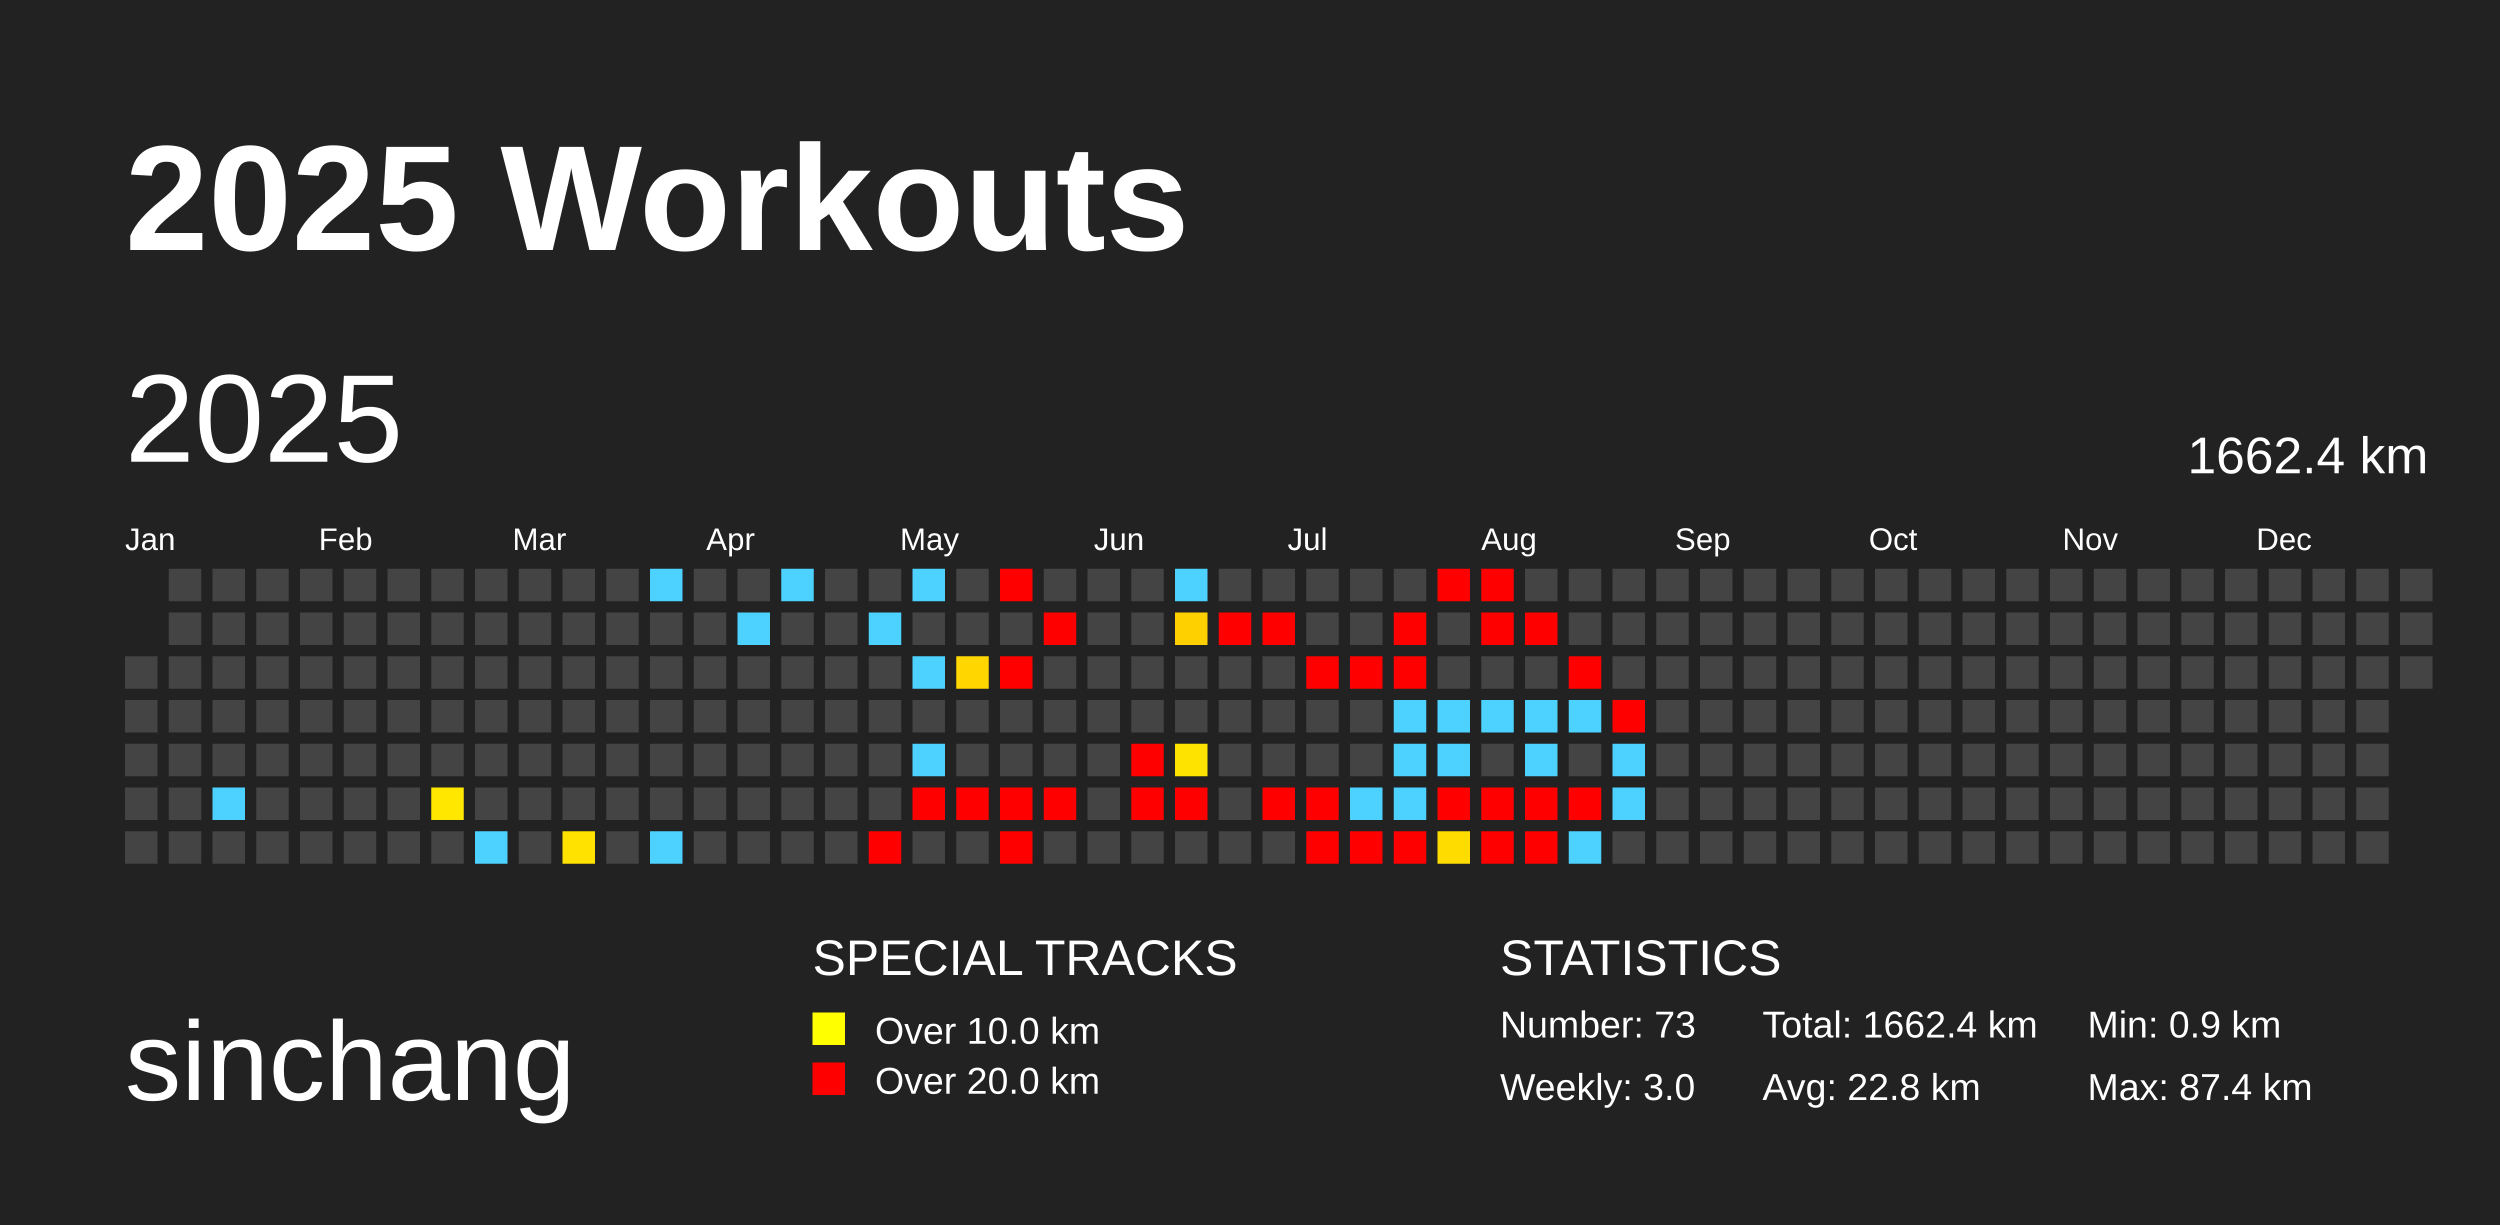
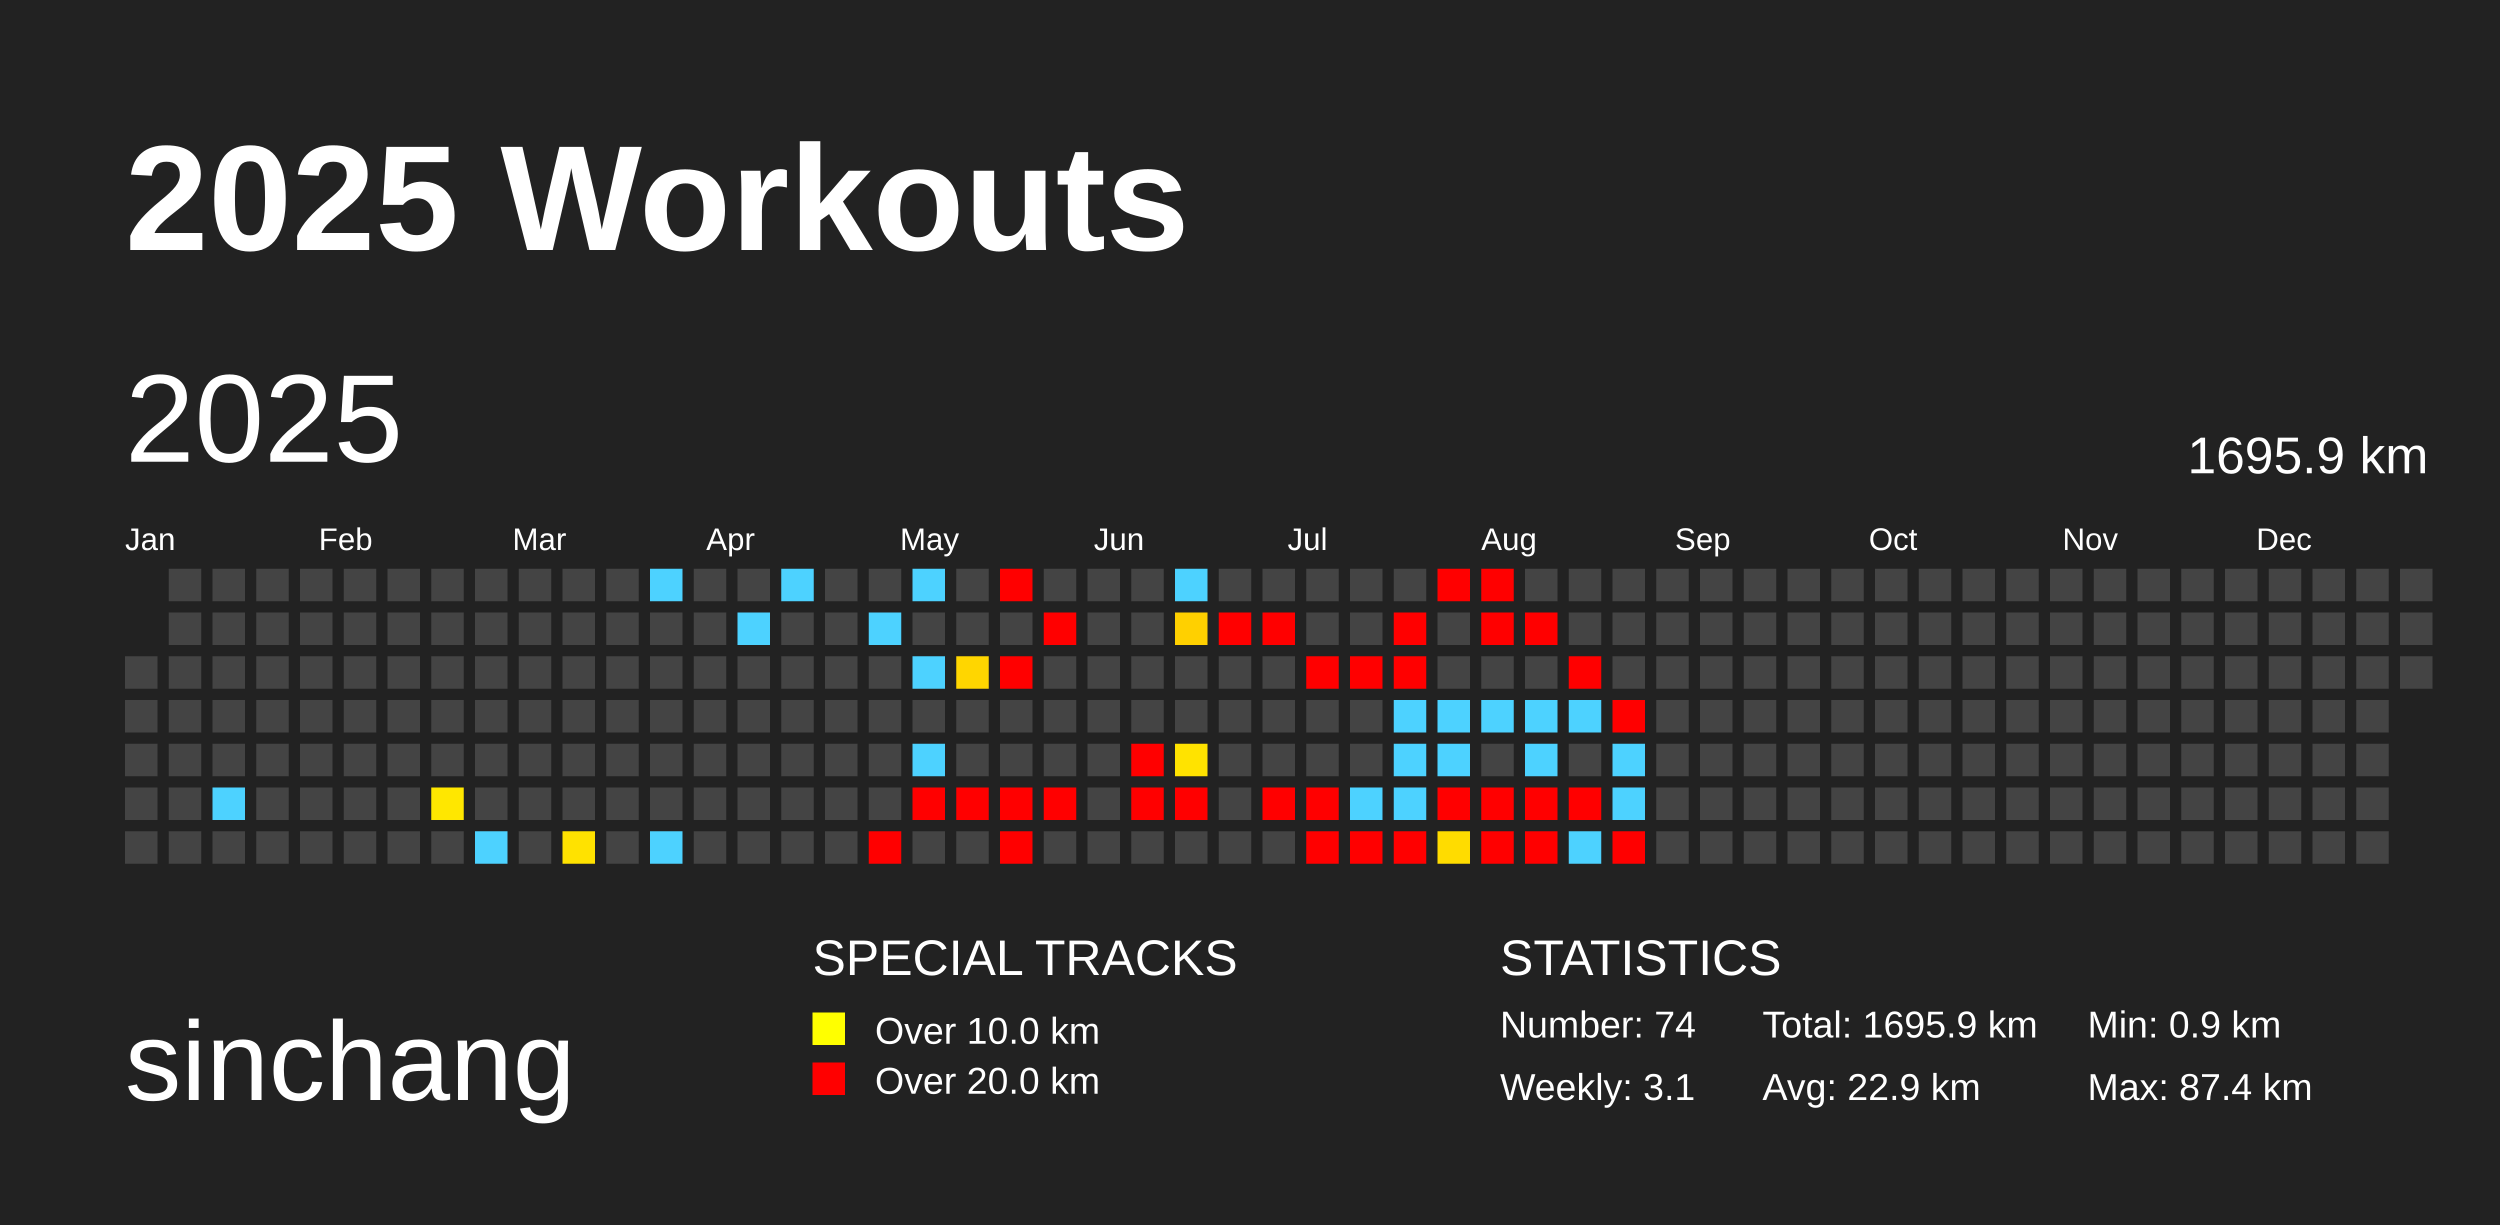
<svg xmlns="http://www.w3.org/2000/svg" baseProfile="full" height="98mm" version="1.1" viewBox="0,0,200,98" width="200mm">
  <defs />
  <rect fill="#222222" height="98" width="200" x="0" y="0" />
  <text fill="#FFFFFF" style="font-size:12px; font-family:Arial; font-weight:bold;" x="10" y="20">2025 Workouts</text>
  <text fill="#FFFFFF" style="font-size:9px; font-family:Arial" x="10" y="88">sinchang</text>
  <text fill="#FFFFFF" style="font-size:4px; font-family:Arial" x="65" y="78">SPECIAL TRACKS</text>
  <rect fill="yellow" height="2.6" width="2.6" x="65" y="81" />
  <text fill="#FFFFFF" style="font-size:3px; font-family:Arial" x="70" y="83.5">Over 10.0 km</text>
  <rect fill="red" height="2.6" width="2.6" x="65" y="85" />
  <text fill="#FFFFFF" style="font-size:3px; font-family:Arial" x="70" y="87.5">Over 20.0 km</text>
  <text fill="#FFFFFF" style="font-size:4px; font-family:Arial" x="120" y="78">STATISTICS</text>
-   <text fill="#FFFFFF" style="font-size:3px; font-family:Arial" x="120" y="83">Number: 73</text>
-   <text fill="#FFFFFF" style="font-size:3px; font-family:Arial" x="120" y="88">Weekly: 3.0</text>
-   <text fill="#FFFFFF" style="font-size:3px; font-family:Arial" x="141" y="83">Total: 1662.4 km</text>
-   <text fill="#FFFFFF" style="font-size:3px; font-family:Arial" x="141" y="88">Avg: 22.8 km</text>
+   <text fill="#FFFFFF" style="font-size:3px; font-family:Arial" x="120" y="83">Number: 74</text>
+   <text fill="#FFFFFF" style="font-size:3px; font-family:Arial" x="120" y="88">Weekly: 3.1</text>
+   <text fill="#FFFFFF" style="font-size:3px; font-family:Arial" x="141" y="83">Total: 1695.9 km</text>
+   <text fill="#FFFFFF" style="font-size:3px; font-family:Arial" x="141" y="88">Avg: 22.9 km</text>
  <text fill="#FFFFFF" style="font-size:3px; font-family:Arial" x="167" y="83">Min: 0.9 km</text>
  <text fill="#FFFFFF" style="font-size:3px; font-family:Arial" x="167" y="88">Max: 87.4 km</text>
  <text dominant-baseline="hanging" fill="#FFFFFF" style="font-size:10.0px; font-family:Arial;" x="10" y="30">2025</text>
-   <text dominant-baseline="hanging" fill="#FFFFFF" style="font-size:4.125px; font-family:Arial;" x="175" y="35">1662.4 km</text>
+   <text dominant-baseline="hanging" fill="#FFFFFF" style="font-size:4.125px; font-family:Arial;" x="175" y="35">1695.9 km</text>
  <text fill="#FFFFFF" style="font-size:2.5px; font-family:Arial" x="10.0" y="44">Jan</text>
  <text fill="#FFFFFF" style="font-size:2.5px; font-family:Arial" x="25.5" y="44">Feb</text>
  <text fill="#FFFFFF" style="font-size:2.5px; font-family:Arial" x="41.0" y="44">Mar</text>
  <text fill="#FFFFFF" style="font-size:2.5px; font-family:Arial" x="56.5" y="44">Apr</text>
  <text fill="#FFFFFF" style="font-size:2.5px; font-family:Arial" x="72.0" y="44">May</text>
  <text fill="#FFFFFF" style="font-size:2.5px; font-family:Arial" x="87.5" y="44">Jun</text>
  <text fill="#FFFFFF" style="font-size:2.5px; font-family:Arial" x="103.0" y="44">Jul</text>
  <text fill="#FFFFFF" style="font-size:2.5px; font-family:Arial" x="118.5" y="44">Aug</text>
  <text fill="#FFFFFF" style="font-size:2.5px; font-family:Arial" x="134.0" y="44">Sep</text>
  <text fill="#FFFFFF" style="font-size:2.5px; font-family:Arial" x="149.5" y="44">Oct</text>
  <text fill="#FFFFFF" style="font-size:2.5px; font-family:Arial" x="165.0" y="44">Nov</text>
  <text fill="#FFFFFF" style="font-size:2.5px; font-family:Arial" x="180.5" y="44">Dec</text>
  <rect fill="#444444" height="2.6" width="2.6" x="10.0" y="52.5" />
  <rect fill="#444444" height="2.6" width="2.6" x="10.0" y="56.0" />
  <rect fill="#444444" height="2.6" width="2.6" x="10.0" y="59.5" />
  <rect fill="#444444" height="2.6" width="2.6" x="10.0" y="63.0" />
  <rect fill="#444444" height="2.6" width="2.6" x="10.0" y="66.5" />
  <rect fill="#444444" height="2.6" width="2.6" x="13.5" y="45.5" />
  <rect fill="#444444" height="2.6" width="2.6" x="13.5" y="49.0" />
  <rect fill="#444444" height="2.6" width="2.6" x="13.5" y="52.5" />
  <rect fill="#444444" height="2.6" width="2.6" x="13.5" y="56.0" />
  <rect fill="#444444" height="2.6" width="2.6" x="13.5" y="59.5" />
  <rect fill="#444444" height="2.6" width="2.6" x="13.5" y="63.0" />
  <rect fill="#444444" height="2.6" width="2.6" x="13.5" y="66.5" />
  <rect fill="#444444" height="2.6" width="2.6" x="17.0" y="45.5" />
  <rect fill="#444444" height="2.6" width="2.6" x="17.0" y="49.0" />
  <rect fill="#444444" height="2.6" width="2.6" x="17.0" y="52.5" />
  <rect fill="#444444" height="2.6" width="2.6" x="17.0" y="56.0" />
  <rect fill="#444444" height="2.6" width="2.6" x="17.0" y="59.5" />
  <rect fill="#4dd2ff" height="2.6" width="2.6" x="17.0" y="63.0" />
  <rect fill="#444444" height="2.6" width="2.6" x="17.0" y="66.5" />
  <rect fill="#444444" height="2.6" width="2.6" x="20.5" y="45.5" />
  <rect fill="#444444" height="2.6" width="2.6" x="20.5" y="49.0" />
  <rect fill="#444444" height="2.6" width="2.6" x="20.5" y="52.5" />
  <rect fill="#444444" height="2.6" width="2.6" x="20.5" y="56.0" />
  <rect fill="#444444" height="2.6" width="2.6" x="20.5" y="59.5" />
  <rect fill="#444444" height="2.6" width="2.6" x="20.5" y="63.0" />
  <rect fill="#444444" height="2.6" width="2.6" x="20.5" y="66.5" />
  <rect fill="#444444" height="2.6" width="2.6" x="24.0" y="45.5" />
  <rect fill="#444444" height="2.6" width="2.6" x="24.0" y="49.0" />
  <rect fill="#444444" height="2.6" width="2.6" x="24.0" y="52.5" />
  <rect fill="#444444" height="2.6" width="2.6" x="24.0" y="56.0" />
  <rect fill="#444444" height="2.6" width="2.6" x="24.0" y="59.5" />
  <rect fill="#444444" height="2.6" width="2.6" x="24.0" y="63.0" />
  <rect fill="#444444" height="2.6" width="2.6" x="24.0" y="66.5" />
  <rect fill="#444444" height="2.6" width="2.6" x="27.5" y="45.5" />
  <rect fill="#444444" height="2.6" width="2.6" x="27.5" y="49.0" />
  <rect fill="#444444" height="2.6" width="2.6" x="27.5" y="52.5" />
  <rect fill="#444444" height="2.6" width="2.6" x="27.5" y="56.0" />
  <rect fill="#444444" height="2.6" width="2.6" x="27.5" y="59.5" />
  <rect fill="#444444" height="2.6" width="2.6" x="27.5" y="63.0" />
  <rect fill="#444444" height="2.6" width="2.6" x="27.5" y="66.5" />
  <rect fill="#444444" height="2.6" width="2.6" x="31.0" y="45.5" />
  <rect fill="#444444" height="2.6" width="2.6" x="31.0" y="49.0" />
  <rect fill="#444444" height="2.6" width="2.6" x="31.0" y="52.5" />
  <rect fill="#444444" height="2.6" width="2.6" x="31.0" y="56.0" />
  <rect fill="#444444" height="2.6" width="2.6" x="31.0" y="59.5" />
  <rect fill="#444444" height="2.6" width="2.6" x="31.0" y="63.0" />
  <rect fill="#444444" height="2.6" width="2.6" x="31.0" y="66.5" />
  <rect fill="#444444" height="2.6" width="2.6" x="34.5" y="45.5" />
  <rect fill="#444444" height="2.6" width="2.6" x="34.5" y="49.0" />
  <rect fill="#444444" height="2.6" width="2.6" x="34.5" y="52.5" />
  <rect fill="#444444" height="2.6" width="2.6" x="34.5" y="56.0" />
  <rect fill="#444444" height="2.6" width="2.6" x="34.5" y="59.5" />
  <rect fill="#ffe700" height="2.6" width="2.6" x="34.5" y="63.0" />
  <rect fill="#444444" height="2.6" width="2.6" x="34.5" y="66.5" />
  <rect fill="#444444" height="2.6" width="2.6" x="38.0" y="45.5" />
  <rect fill="#444444" height="2.6" width="2.6" x="38.0" y="49.0" />
  <rect fill="#444444" height="2.6" width="2.6" x="38.0" y="52.5" />
  <rect fill="#444444" height="2.6" width="2.6" x="38.0" y="56.0" />
  <rect fill="#444444" height="2.6" width="2.6" x="38.0" y="59.5" />
  <rect fill="#444444" height="2.6" width="2.6" x="38.0" y="63.0" />
  <rect fill="#4dd2ff" height="2.6" width="2.6" x="38.0" y="66.5" />
  <rect fill="#444444" height="2.6" width="2.6" x="41.5" y="45.5" />
  <rect fill="#444444" height="2.6" width="2.6" x="41.5" y="49.0" />
  <rect fill="#444444" height="2.6" width="2.6" x="41.5" y="52.5" />
  <rect fill="#444444" height="2.6" width="2.6" x="41.5" y="56.0" />
  <rect fill="#444444" height="2.6" width="2.6" x="41.5" y="59.5" />
  <rect fill="#444444" height="2.6" width="2.6" x="41.5" y="63.0" />
  <rect fill="#444444" height="2.6" width="2.6" x="41.5" y="66.5" />
  <rect fill="#444444" height="2.6" width="2.6" x="45.0" y="45.5" />
  <rect fill="#444444" height="2.6" width="2.6" x="45.0" y="49.0" />
  <rect fill="#444444" height="2.6" width="2.6" x="45.0" y="52.5" />
  <rect fill="#444444" height="2.6" width="2.6" x="45.0" y="56.0" />
  <rect fill="#444444" height="2.6" width="2.6" x="45.0" y="59.5" />
  <rect fill="#444444" height="2.6" width="2.6" x="45.0" y="63.0" />
  <rect fill="#ffe200" height="2.6" width="2.6" x="45.0" y="66.5" />
  <rect fill="#444444" height="2.6" width="2.6" x="48.5" y="45.5" />
  <rect fill="#444444" height="2.6" width="2.6" x="48.5" y="49.0" />
  <rect fill="#444444" height="2.6" width="2.6" x="48.5" y="52.5" />
  <rect fill="#444444" height="2.6" width="2.6" x="48.5" y="56.0" />
  <rect fill="#444444" height="2.6" width="2.6" x="48.5" y="59.5" />
  <rect fill="#444444" height="2.6" width="2.6" x="48.5" y="63.0" />
  <rect fill="#444444" height="2.6" width="2.6" x="48.5" y="66.5" />
  <rect fill="#4dd2ff" height="2.6" width="2.6" x="52.0" y="45.5" />
  <rect fill="#444444" height="2.6" width="2.6" x="52.0" y="49.0" />
  <rect fill="#444444" height="2.6" width="2.6" x="52.0" y="52.5" />
  <rect fill="#444444" height="2.6" width="2.6" x="52.0" y="56.0" />
  <rect fill="#444444" height="2.6" width="2.6" x="52.0" y="59.5" />
  <rect fill="#444444" height="2.6" width="2.6" x="52.0" y="63.0" />
  <rect fill="#4dd2ff" height="2.6" width="2.6" x="52.0" y="66.5" />
  <rect fill="#444444" height="2.6" width="2.6" x="55.5" y="45.5" />
  <rect fill="#444444" height="2.6" width="2.6" x="55.5" y="49.0" />
  <rect fill="#444444" height="2.6" width="2.6" x="55.5" y="52.5" />
  <rect fill="#444444" height="2.6" width="2.6" x="55.5" y="56.0" />
  <rect fill="#444444" height="2.6" width="2.6" x="55.5" y="59.5" />
  <rect fill="#444444" height="2.6" width="2.6" x="55.5" y="63.0" />
  <rect fill="#444444" height="2.6" width="2.6" x="55.5" y="66.5" />
  <rect fill="#444444" height="2.6" width="2.6" x="59.0" y="45.5" />
  <rect fill="#4dd2ff" height="2.6" width="2.6" x="59.0" y="49.0" />
  <rect fill="#444444" height="2.6" width="2.6" x="59.0" y="52.5" />
  <rect fill="#444444" height="2.6" width="2.6" x="59.0" y="56.0" />
  <rect fill="#444444" height="2.6" width="2.6" x="59.0" y="59.5" />
  <rect fill="#444444" height="2.6" width="2.6" x="59.0" y="63.0" />
  <rect fill="#444444" height="2.6" width="2.6" x="59.0" y="66.5" />
  <rect fill="#4dd2ff" height="2.6" width="2.6" x="62.5" y="45.5" />
  <rect fill="#444444" height="2.6" width="2.6" x="62.5" y="49.0" />
  <rect fill="#444444" height="2.6" width="2.6" x="62.5" y="52.5" />
  <rect fill="#444444" height="2.6" width="2.6" x="62.5" y="56.0" />
  <rect fill="#444444" height="2.6" width="2.6" x="62.5" y="59.5" />
  <rect fill="#444444" height="2.6" width="2.6" x="62.5" y="63.0" />
  <rect fill="#444444" height="2.6" width="2.6" x="62.5" y="66.5" />
  <rect fill="#444444" height="2.6" width="2.6" x="66.0" y="45.5" />
  <rect fill="#444444" height="2.6" width="2.6" x="66.0" y="49.0" />
  <rect fill="#444444" height="2.6" width="2.6" x="66.0" y="52.5" />
  <rect fill="#444444" height="2.6" width="2.6" x="66.0" y="56.0" />
  <rect fill="#444444" height="2.6" width="2.6" x="66.0" y="59.5" />
  <rect fill="#444444" height="2.6" width="2.6" x="66.0" y="63.0" />
  <rect fill="#444444" height="2.6" width="2.6" x="66.0" y="66.5" />
  <rect fill="#444444" height="2.6" width="2.6" x="69.5" y="45.5" />
  <rect fill="#4dd2ff" height="2.6" width="2.6" x="69.5" y="49.0" />
  <rect fill="#444444" height="2.6" width="2.6" x="69.5" y="52.5" />
  <rect fill="#444444" height="2.6" width="2.6" x="69.5" y="56.0" />
  <rect fill="#444444" height="2.6" width="2.6" x="69.5" y="59.5" />
  <rect fill="#444444" height="2.6" width="2.6" x="69.5" y="63.0" />
  <rect fill="red" height="2.6" width="2.6" x="69.5" y="66.5" />
  <rect fill="#4dd2ff" height="2.6" width="2.6" x="73.0" y="45.5" />
  <rect fill="#444444" height="2.6" width="2.6" x="73.0" y="49.0" />
  <rect fill="#4dd2ff" height="2.6" width="2.6" x="73.0" y="52.5" />
  <rect fill="#444444" height="2.6" width="2.6" x="73.0" y="56.0" />
  <rect fill="#4dd2ff" height="2.6" width="2.6" x="73.0" y="59.5" />
  <rect fill="red" height="2.6" width="2.6" x="73.0" y="63.0" />
  <rect fill="#444444" height="2.6" width="2.6" x="73.0" y="66.5" />
  <rect fill="#444444" height="2.6" width="2.6" x="76.5" y="45.5" />
  <rect fill="#444444" height="2.6" width="2.6" x="76.5" y="49.0" />
  <rect fill="#ffd600" height="2.6" width="2.6" x="76.5" y="52.5" />
  <rect fill="#444444" height="2.6" width="2.6" x="76.5" y="56.0" />
  <rect fill="#444444" height="2.6" width="2.6" x="76.5" y="59.5" />
  <rect fill="red" height="2.6" width="2.6" x="76.5" y="63.0" />
  <rect fill="#444444" height="2.6" width="2.6" x="76.5" y="66.5" />
  <rect fill="red" height="2.6" width="2.6" x="80.0" y="45.5" />
  <rect fill="#444444" height="2.6" width="2.6" x="80.0" y="49.0" />
  <rect fill="red" height="2.6" width="2.6" x="80.0" y="52.5" />
  <rect fill="#444444" height="2.6" width="2.6" x="80.0" y="56.0" />
  <rect fill="#444444" height="2.6" width="2.6" x="80.0" y="59.5" />
  <rect fill="red" height="2.6" width="2.6" x="80.0" y="63.0" />
  <rect fill="red" height="2.6" width="2.6" x="80.0" y="66.5" />
  <rect fill="#444444" height="2.6" width="2.6" x="83.5" y="45.5" />
  <rect fill="red" height="2.6" width="2.6" x="83.5" y="49.0" />
  <rect fill="#444444" height="2.6" width="2.6" x="83.5" y="52.5" />
  <rect fill="#444444" height="2.6" width="2.6" x="83.5" y="56.0" />
  <rect fill="#444444" height="2.6" width="2.6" x="83.5" y="59.5" />
  <rect fill="red" height="2.6" width="2.6" x="83.5" y="63.0" />
  <rect fill="#444444" height="2.6" width="2.6" x="83.5" y="66.5" />
  <rect fill="#444444" height="2.6" width="2.6" x="87.0" y="45.5" />
  <rect fill="#444444" height="2.6" width="2.6" x="87.0" y="49.0" />
  <rect fill="#444444" height="2.6" width="2.6" x="87.0" y="52.5" />
  <rect fill="#444444" height="2.6" width="2.6" x="87.0" y="56.0" />
  <rect fill="#444444" height="2.6" width="2.6" x="87.0" y="59.5" />
  <rect fill="#444444" height="2.6" width="2.6" x="87.0" y="63.0" />
  <rect fill="#444444" height="2.6" width="2.6" x="87.0" y="66.5" />
  <rect fill="#444444" height="2.6" width="2.6" x="90.5" y="45.5" />
  <rect fill="#444444" height="2.6" width="2.6" x="90.5" y="49.0" />
  <rect fill="#444444" height="2.6" width="2.6" x="90.5" y="52.5" />
  <rect fill="#444444" height="2.6" width="2.6" x="90.5" y="56.0" />
  <rect fill="red" height="2.6" width="2.6" x="90.5" y="59.5" />
  <rect fill="red" height="2.6" width="2.6" x="90.5" y="63.0" />
  <rect fill="#444444" height="2.6" width="2.6" x="90.5" y="66.5" />
  <rect fill="#4dd2ff" height="2.6" width="2.6" x="94.0" y="45.5" />
  <rect fill="#ffd000" height="2.6" width="2.6" x="94.0" y="49.0" />
  <rect fill="#444444" height="2.6" width="2.6" x="94.0" y="52.5" />
  <rect fill="#444444" height="2.6" width="2.6" x="94.0" y="56.0" />
  <rect fill="#ffe300" height="2.6" width="2.6" x="94.0" y="59.5" />
  <rect fill="red" height="2.6" width="2.6" x="94.0" y="63.0" />
  <rect fill="#444444" height="2.6" width="2.6" x="94.0" y="66.5" />
  <rect fill="#444444" height="2.6" width="2.6" x="97.5" y="45.5" />
  <rect fill="red" height="2.6" width="2.6" x="97.5" y="49.0" />
  <rect fill="#444444" height="2.6" width="2.6" x="97.5" y="52.5" />
  <rect fill="#444444" height="2.6" width="2.6" x="97.5" y="56.0" />
  <rect fill="#444444" height="2.6" width="2.6" x="97.5" y="59.5" />
  <rect fill="#444444" height="2.6" width="2.6" x="97.5" y="63.0" />
  <rect fill="#444444" height="2.6" width="2.6" x="97.5" y="66.5" />
  <rect fill="#444444" height="2.6" width="2.6" x="101.0" y="45.5" />
  <rect fill="red" height="2.6" width="2.6" x="101.0" y="49.0" />
  <rect fill="#444444" height="2.6" width="2.6" x="101.0" y="52.5" />
  <rect fill="#444444" height="2.6" width="2.6" x="101.0" y="56.0" />
  <rect fill="#444444" height="2.6" width="2.6" x="101.0" y="59.5" />
  <rect fill="red" height="2.6" width="2.6" x="101.0" y="63.0" />
  <rect fill="#444444" height="2.6" width="2.6" x="101.0" y="66.5" />
  <rect fill="#444444" height="2.6" width="2.6" x="104.5" y="45.5" />
  <rect fill="#444444" height="2.6" width="2.6" x="104.5" y="49.0" />
  <rect fill="red" height="2.6" width="2.6" x="104.5" y="52.5" />
  <rect fill="#444444" height="2.6" width="2.6" x="104.5" y="56.0" />
  <rect fill="#444444" height="2.6" width="2.6" x="104.5" y="59.5" />
  <rect fill="red" height="2.6" width="2.6" x="104.5" y="63.0" />
  <rect fill="red" height="2.6" width="2.6" x="104.5" y="66.5" />
  <rect fill="#444444" height="2.6" width="2.6" x="108.0" y="45.5" />
  <rect fill="#444444" height="2.6" width="2.6" x="108.0" y="49.0" />
  <rect fill="red" height="2.6" width="2.6" x="108.0" y="52.5" />
  <rect fill="#444444" height="2.6" width="2.6" x="108.0" y="56.0" />
  <rect fill="#444444" height="2.6" width="2.6" x="108.0" y="59.5" />
  <rect fill="#4dd2ff" height="2.6" width="2.6" x="108.0" y="63.0" />
  <rect fill="red" height="2.6" width="2.6" x="108.0" y="66.5" />
  <rect fill="#444444" height="2.6" width="2.6" x="111.5" y="45.5" />
  <rect fill="red" height="2.6" width="2.6" x="111.5" y="49.0" />
  <rect fill="red" height="2.6" width="2.6" x="111.5" y="52.5" />
  <rect fill="#4dd2ff" height="2.6" width="2.6" x="111.5" y="56.0" />
  <rect fill="#4dd2ff" height="2.6" width="2.6" x="111.5" y="59.5" />
  <rect fill="#4dd2ff" height="2.6" width="2.6" x="111.5" y="63.0" />
  <rect fill="red" height="2.6" width="2.6" x="111.5" y="66.5" />
  <rect fill="red" height="2.6" width="2.6" x="115.0" y="45.5" />
  <rect fill="#444444" height="2.6" width="2.6" x="115.0" y="49.0" />
  <rect fill="#444444" height="2.6" width="2.6" x="115.0" y="52.5" />
  <rect fill="#4dd2ff" height="2.6" width="2.6" x="115.0" y="56.0" />
  <rect fill="#4dd2ff" height="2.6" width="2.6" x="115.0" y="59.5" />
  <rect fill="red" height="2.6" width="2.6" x="115.0" y="63.0" />
  <rect fill="#ffdc00" height="2.6" width="2.6" x="115.0" y="66.5" />
  <rect fill="red" height="2.6" width="2.6" x="118.5" y="45.5" />
  <rect fill="red" height="2.6" width="2.6" x="118.5" y="49.0" />
  <rect fill="#444444" height="2.6" width="2.6" x="118.5" y="52.5" />
  <rect fill="#4dd2ff" height="2.6" width="2.6" x="118.5" y="56.0" />
  <rect fill="#444444" height="2.6" width="2.6" x="118.5" y="59.5" />
  <rect fill="red" height="2.6" width="2.6" x="118.5" y="63.0" />
  <rect fill="red" height="2.6" width="2.6" x="118.5" y="66.5" />
  <rect fill="#444444" height="2.6" width="2.6" x="122.0" y="45.5" />
  <rect fill="red" height="2.6" width="2.6" x="122.0" y="49.0" />
  <rect fill="#444444" height="2.6" width="2.6" x="122.0" y="52.5" />
  <rect fill="#4dd2ff" height="2.6" width="2.6" x="122.0" y="56.0" />
  <rect fill="#4dd2ff" height="2.6" width="2.6" x="122.0" y="59.5" />
  <rect fill="red" height="2.6" width="2.6" x="122.0" y="63.0" />
  <rect fill="red" height="2.6" width="2.6" x="122.0" y="66.5" />
  <rect fill="#444444" height="2.6" width="2.6" x="125.5" y="45.5" />
  <rect fill="#444444" height="2.6" width="2.6" x="125.5" y="49.0" />
  <rect fill="red" height="2.6" width="2.6" x="125.5" y="52.5" />
  <rect fill="#4dd2ff" height="2.6" width="2.6" x="125.5" y="56.0" />
  <rect fill="#444444" height="2.6" width="2.6" x="125.5" y="59.5" />
  <rect fill="red" height="2.6" width="2.6" x="125.5" y="63.0" />
  <rect fill="#4dd2ff" height="2.6" width="2.6" x="125.5" y="66.5" />
  <rect fill="#444444" height="2.6" width="2.6" x="129.0" y="45.5" />
  <rect fill="#444444" height="2.6" width="2.6" x="129.0" y="49.0" />
  <rect fill="#444444" height="2.6" width="2.6" x="129.0" y="52.5" />
  <rect fill="red" height="2.6" width="2.6" x="129.0" y="56.0" />
  <rect fill="#4dd2ff" height="2.6" width="2.6" x="129.0" y="59.5" />
  <rect fill="#4dd2ff" height="2.6" width="2.6" x="129.0" y="63.0" />
-   <rect fill="#444444" height="2.6" width="2.6" x="129.0" y="66.5" />
+   <rect fill="red" height="2.6" width="2.6" x="129.0" y="66.5" />
  <rect fill="#444444" height="2.6" width="2.6" x="132.5" y="45.5" />
  <rect fill="#444444" height="2.6" width="2.6" x="132.5" y="49.0" />
  <rect fill="#444444" height="2.6" width="2.6" x="132.5" y="52.5" />
  <rect fill="#444444" height="2.6" width="2.6" x="132.5" y="56.0" />
  <rect fill="#444444" height="2.6" width="2.6" x="132.5" y="59.5" />
  <rect fill="#444444" height="2.6" width="2.6" x="132.5" y="63.0" />
  <rect fill="#444444" height="2.6" width="2.6" x="132.5" y="66.5" />
  <rect fill="#444444" height="2.6" width="2.6" x="136.0" y="45.5" />
  <rect fill="#444444" height="2.6" width="2.6" x="136.0" y="49.0" />
  <rect fill="#444444" height="2.6" width="2.6" x="136.0" y="52.5" />
  <rect fill="#444444" height="2.6" width="2.6" x="136.0" y="56.0" />
  <rect fill="#444444" height="2.6" width="2.6" x="136.0" y="59.5" />
  <rect fill="#444444" height="2.6" width="2.6" x="136.0" y="63.0" />
  <rect fill="#444444" height="2.6" width="2.6" x="136.0" y="66.5" />
  <rect fill="#444444" height="2.6" width="2.6" x="139.5" y="45.5" />
  <rect fill="#444444" height="2.6" width="2.6" x="139.5" y="49.0" />
  <rect fill="#444444" height="2.6" width="2.6" x="139.5" y="52.5" />
  <rect fill="#444444" height="2.6" width="2.6" x="139.5" y="56.0" />
  <rect fill="#444444" height="2.6" width="2.6" x="139.5" y="59.5" />
  <rect fill="#444444" height="2.6" width="2.6" x="139.5" y="63.0" />
  <rect fill="#444444" height="2.6" width="2.6" x="139.5" y="66.5" />
  <rect fill="#444444" height="2.6" width="2.6" x="143.0" y="45.5" />
  <rect fill="#444444" height="2.6" width="2.6" x="143.0" y="49.0" />
  <rect fill="#444444" height="2.6" width="2.6" x="143.0" y="52.5" />
  <rect fill="#444444" height="2.6" width="2.6" x="143.0" y="56.0" />
  <rect fill="#444444" height="2.6" width="2.6" x="143.0" y="59.5" />
  <rect fill="#444444" height="2.6" width="2.6" x="143.0" y="63.0" />
  <rect fill="#444444" height="2.6" width="2.6" x="143.0" y="66.5" />
  <rect fill="#444444" height="2.6" width="2.6" x="146.5" y="45.5" />
  <rect fill="#444444" height="2.6" width="2.6" x="146.5" y="49.0" />
  <rect fill="#444444" height="2.6" width="2.6" x="146.5" y="52.5" />
  <rect fill="#444444" height="2.6" width="2.6" x="146.5" y="56.0" />
  <rect fill="#444444" height="2.6" width="2.6" x="146.5" y="59.5" />
  <rect fill="#444444" height="2.6" width="2.6" x="146.5" y="63.0" />
  <rect fill="#444444" height="2.6" width="2.6" x="146.5" y="66.5" />
  <rect fill="#444444" height="2.6" width="2.6" x="150.0" y="45.5" />
  <rect fill="#444444" height="2.6" width="2.6" x="150.0" y="49.0" />
  <rect fill="#444444" height="2.6" width="2.6" x="150.0" y="52.5" />
  <rect fill="#444444" height="2.6" width="2.6" x="150.0" y="56.0" />
  <rect fill="#444444" height="2.6" width="2.6" x="150.0" y="59.5" />
  <rect fill="#444444" height="2.6" width="2.6" x="150.0" y="63.0" />
  <rect fill="#444444" height="2.6" width="2.6" x="150.0" y="66.5" />
  <rect fill="#444444" height="2.6" width="2.6" x="153.5" y="45.5" />
  <rect fill="#444444" height="2.6" width="2.6" x="153.5" y="49.0" />
  <rect fill="#444444" height="2.6" width="2.6" x="153.5" y="52.5" />
  <rect fill="#444444" height="2.6" width="2.6" x="153.5" y="56.0" />
  <rect fill="#444444" height="2.6" width="2.6" x="153.5" y="59.5" />
  <rect fill="#444444" height="2.6" width="2.6" x="153.5" y="63.0" />
  <rect fill="#444444" height="2.6" width="2.6" x="153.5" y="66.5" />
  <rect fill="#444444" height="2.6" width="2.6" x="157.0" y="45.5" />
  <rect fill="#444444" height="2.6" width="2.6" x="157.0" y="49.0" />
  <rect fill="#444444" height="2.6" width="2.6" x="157.0" y="52.5" />
  <rect fill="#444444" height="2.6" width="2.6" x="157.0" y="56.0" />
  <rect fill="#444444" height="2.6" width="2.6" x="157.0" y="59.5" />
  <rect fill="#444444" height="2.6" width="2.6" x="157.0" y="63.0" />
  <rect fill="#444444" height="2.6" width="2.6" x="157.0" y="66.5" />
  <rect fill="#444444" height="2.6" width="2.6" x="160.5" y="45.5" />
  <rect fill="#444444" height="2.6" width="2.6" x="160.5" y="49.0" />
  <rect fill="#444444" height="2.6" width="2.6" x="160.5" y="52.5" />
  <rect fill="#444444" height="2.6" width="2.6" x="160.5" y="56.0" />
  <rect fill="#444444" height="2.6" width="2.6" x="160.5" y="59.5" />
  <rect fill="#444444" height="2.6" width="2.6" x="160.5" y="63.0" />
  <rect fill="#444444" height="2.6" width="2.6" x="160.5" y="66.5" />
  <rect fill="#444444" height="2.6" width="2.6" x="164.0" y="45.5" />
  <rect fill="#444444" height="2.6" width="2.6" x="164.0" y="49.0" />
  <rect fill="#444444" height="2.6" width="2.6" x="164.0" y="52.5" />
  <rect fill="#444444" height="2.6" width="2.6" x="164.0" y="56.0" />
  <rect fill="#444444" height="2.6" width="2.6" x="164.0" y="59.5" />
  <rect fill="#444444" height="2.6" width="2.6" x="164.0" y="63.0" />
  <rect fill="#444444" height="2.6" width="2.6" x="164.0" y="66.5" />
  <rect fill="#444444" height="2.6" width="2.6" x="167.5" y="45.5" />
  <rect fill="#444444" height="2.6" width="2.6" x="167.5" y="49.0" />
  <rect fill="#444444" height="2.6" width="2.6" x="167.5" y="52.5" />
  <rect fill="#444444" height="2.6" width="2.6" x="167.5" y="56.0" />
  <rect fill="#444444" height="2.6" width="2.6" x="167.5" y="59.5" />
  <rect fill="#444444" height="2.6" width="2.6" x="167.5" y="63.0" />
  <rect fill="#444444" height="2.6" width="2.6" x="167.5" y="66.5" />
  <rect fill="#444444" height="2.6" width="2.6" x="171.0" y="45.5" />
  <rect fill="#444444" height="2.6" width="2.6" x="171.0" y="49.0" />
  <rect fill="#444444" height="2.6" width="2.6" x="171.0" y="52.5" />
  <rect fill="#444444" height="2.6" width="2.6" x="171.0" y="56.0" />
  <rect fill="#444444" height="2.6" width="2.6" x="171.0" y="59.5" />
  <rect fill="#444444" height="2.6" width="2.6" x="171.0" y="63.0" />
  <rect fill="#444444" height="2.6" width="2.6" x="171.0" y="66.5" />
  <rect fill="#444444" height="2.6" width="2.6" x="174.5" y="45.5" />
  <rect fill="#444444" height="2.6" width="2.6" x="174.5" y="49.0" />
  <rect fill="#444444" height="2.6" width="2.6" x="174.5" y="52.5" />
  <rect fill="#444444" height="2.6" width="2.6" x="174.5" y="56.0" />
  <rect fill="#444444" height="2.6" width="2.6" x="174.5" y="59.5" />
  <rect fill="#444444" height="2.6" width="2.6" x="174.5" y="63.0" />
  <rect fill="#444444" height="2.6" width="2.6" x="174.5" y="66.5" />
  <rect fill="#444444" height="2.6" width="2.6" x="178.0" y="45.5" />
  <rect fill="#444444" height="2.6" width="2.6" x="178.0" y="49.0" />
  <rect fill="#444444" height="2.6" width="2.6" x="178.0" y="52.5" />
  <rect fill="#444444" height="2.6" width="2.6" x="178.0" y="56.0" />
  <rect fill="#444444" height="2.6" width="2.6" x="178.0" y="59.5" />
  <rect fill="#444444" height="2.6" width="2.6" x="178.0" y="63.0" />
  <rect fill="#444444" height="2.6" width="2.6" x="178.0" y="66.5" />
  <rect fill="#444444" height="2.6" width="2.6" x="181.5" y="45.5" />
  <rect fill="#444444" height="2.6" width="2.6" x="181.5" y="49.0" />
  <rect fill="#444444" height="2.6" width="2.6" x="181.5" y="52.5" />
  <rect fill="#444444" height="2.6" width="2.6" x="181.5" y="56.0" />
  <rect fill="#444444" height="2.6" width="2.6" x="181.5" y="59.5" />
  <rect fill="#444444" height="2.6" width="2.6" x="181.5" y="63.0" />
  <rect fill="#444444" height="2.6" width="2.6" x="181.5" y="66.5" />
  <rect fill="#444444" height="2.6" width="2.6" x="185.0" y="45.5" />
  <rect fill="#444444" height="2.6" width="2.6" x="185.0" y="49.0" />
  <rect fill="#444444" height="2.6" width="2.6" x="185.0" y="52.5" />
  <rect fill="#444444" height="2.6" width="2.6" x="185.0" y="56.0" />
  <rect fill="#444444" height="2.6" width="2.6" x="185.0" y="59.5" />
  <rect fill="#444444" height="2.6" width="2.6" x="185.0" y="63.0" />
  <rect fill="#444444" height="2.6" width="2.6" x="185.0" y="66.5" />
  <rect fill="#444444" height="2.6" width="2.6" x="188.5" y="45.5" />
  <rect fill="#444444" height="2.6" width="2.6" x="188.5" y="49.0" />
  <rect fill="#444444" height="2.6" width="2.6" x="188.5" y="52.5" />
  <rect fill="#444444" height="2.6" width="2.6" x="188.5" y="56.0" />
  <rect fill="#444444" height="2.6" width="2.6" x="188.5" y="59.5" />
  <rect fill="#444444" height="2.6" width="2.6" x="188.5" y="63.0" />
  <rect fill="#444444" height="2.6" width="2.6" x="188.5" y="66.5" />
  <rect fill="#444444" height="2.6" width="2.6" x="192.0" y="45.5" />
  <rect fill="#444444" height="2.6" width="2.6" x="192.0" y="49.0" />
  <rect fill="#444444" height="2.6" width="2.6" x="192.0" y="52.5" />
</svg>
